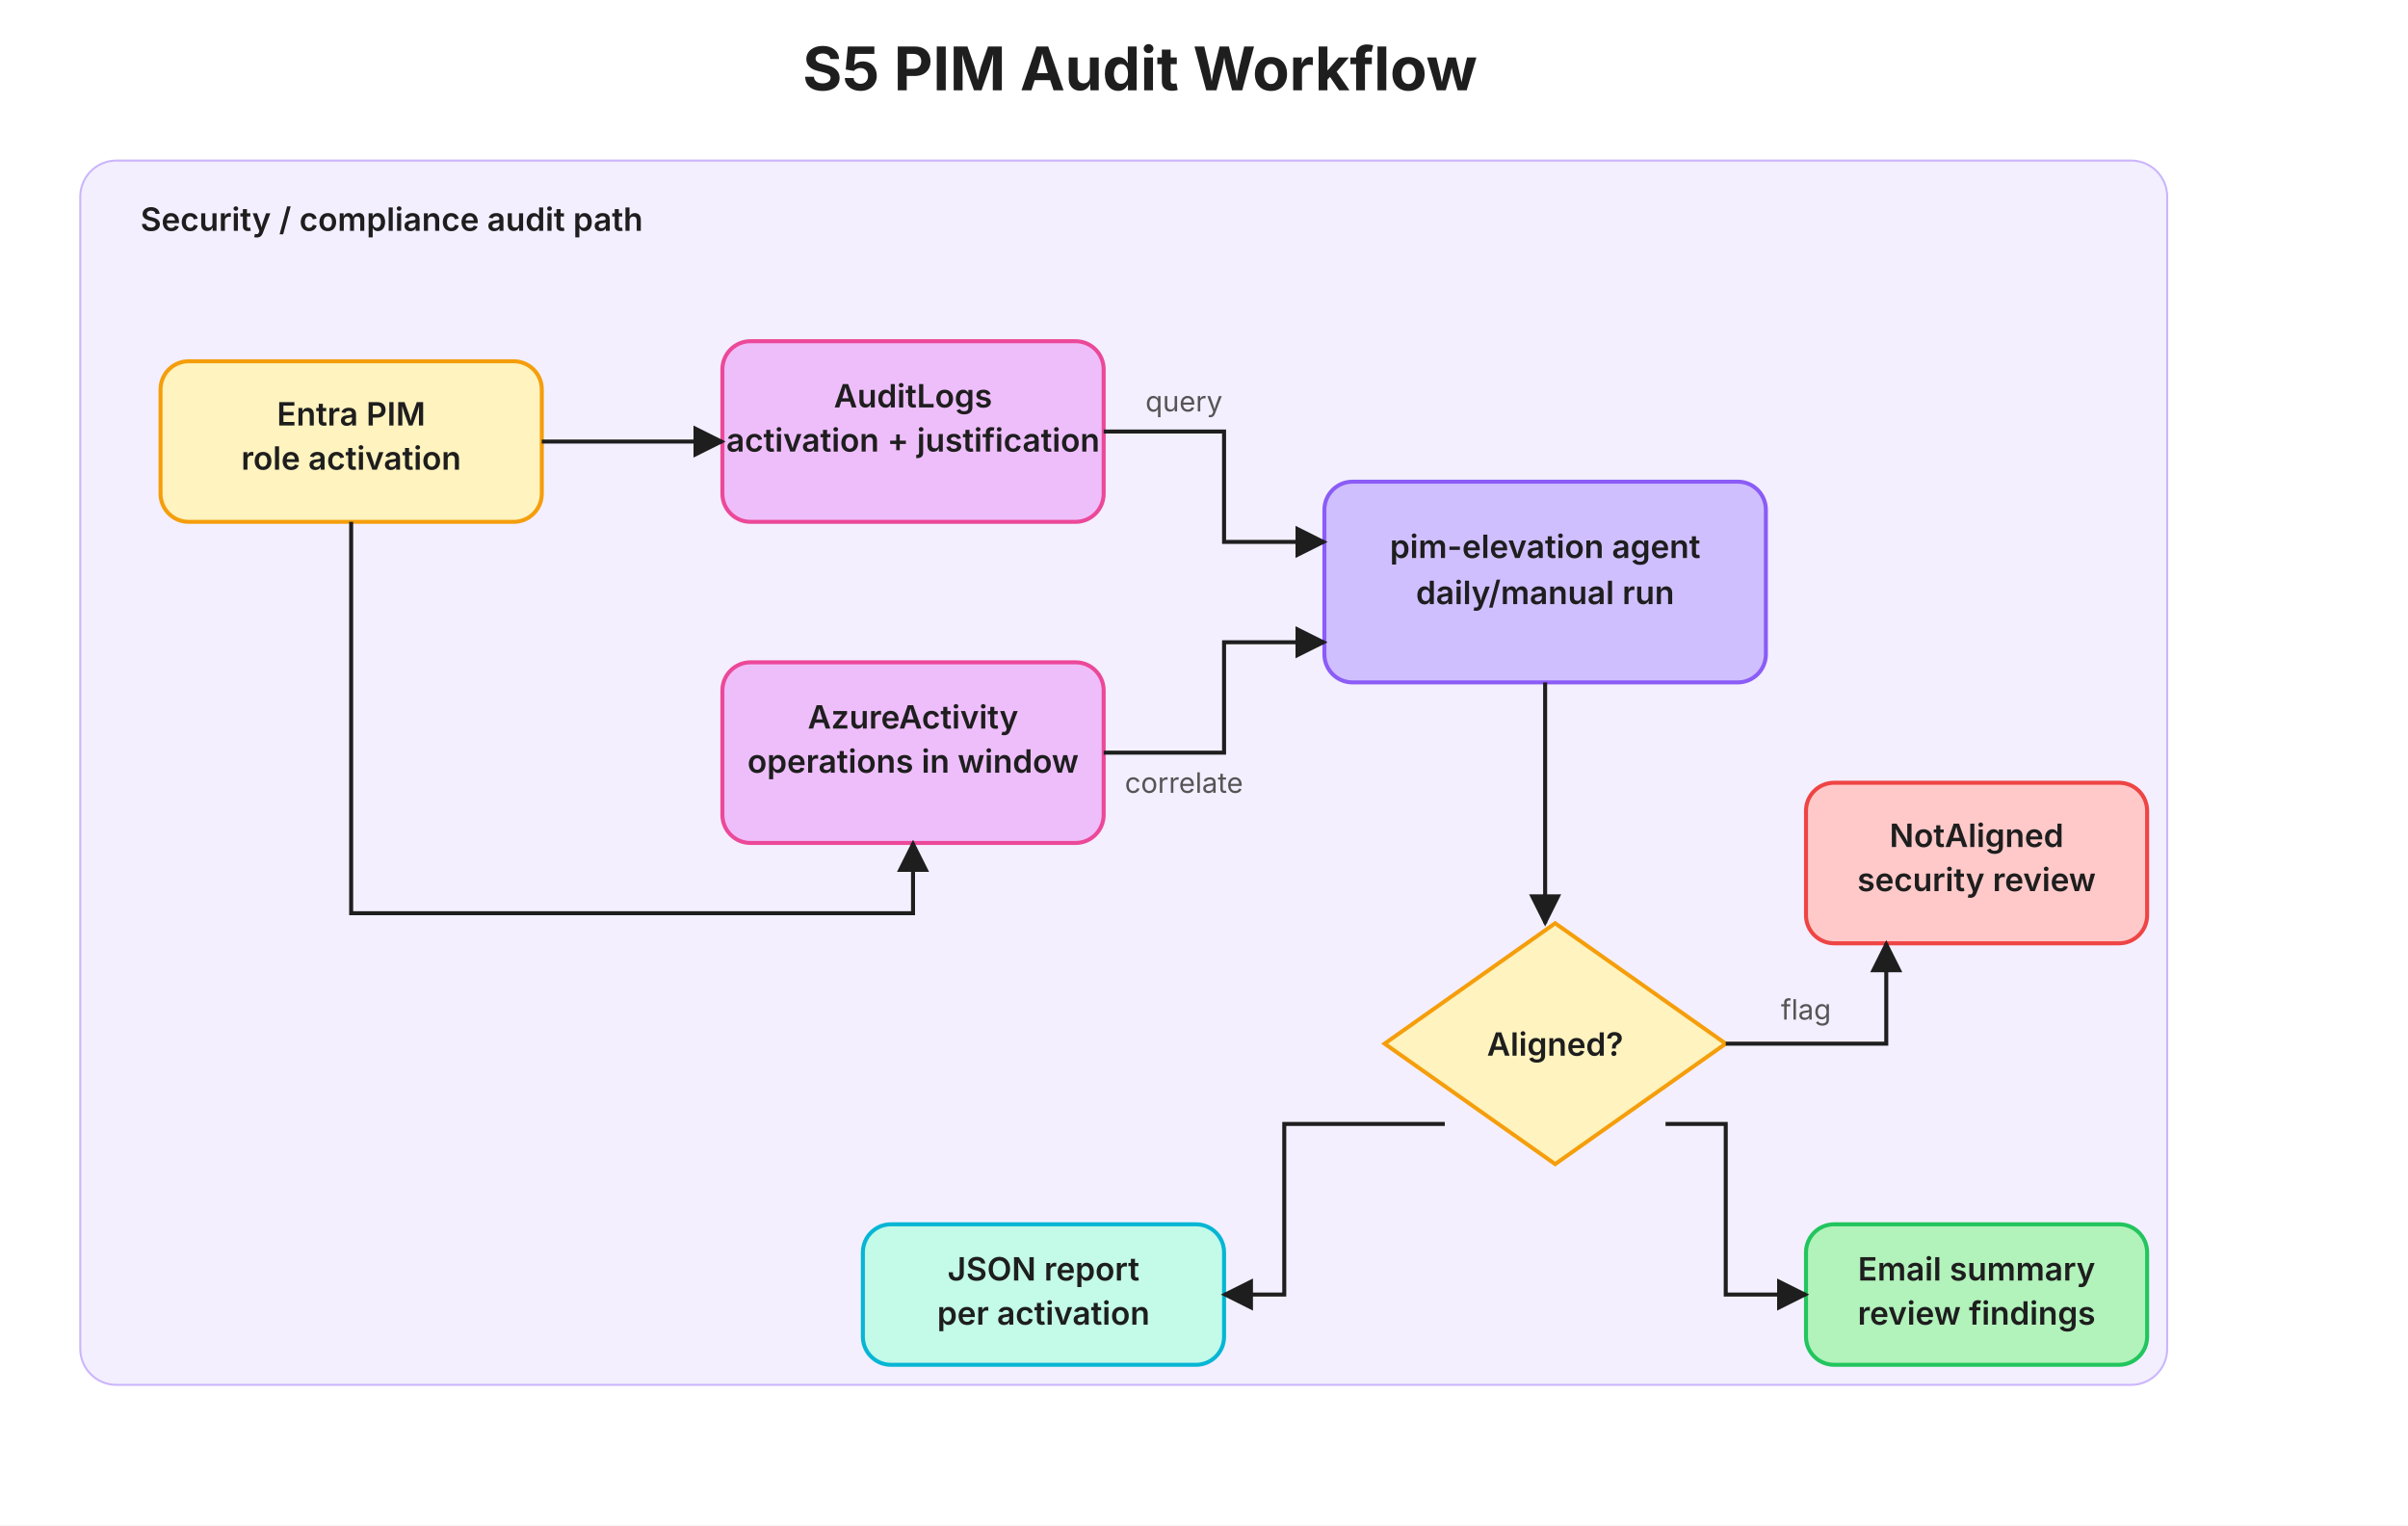
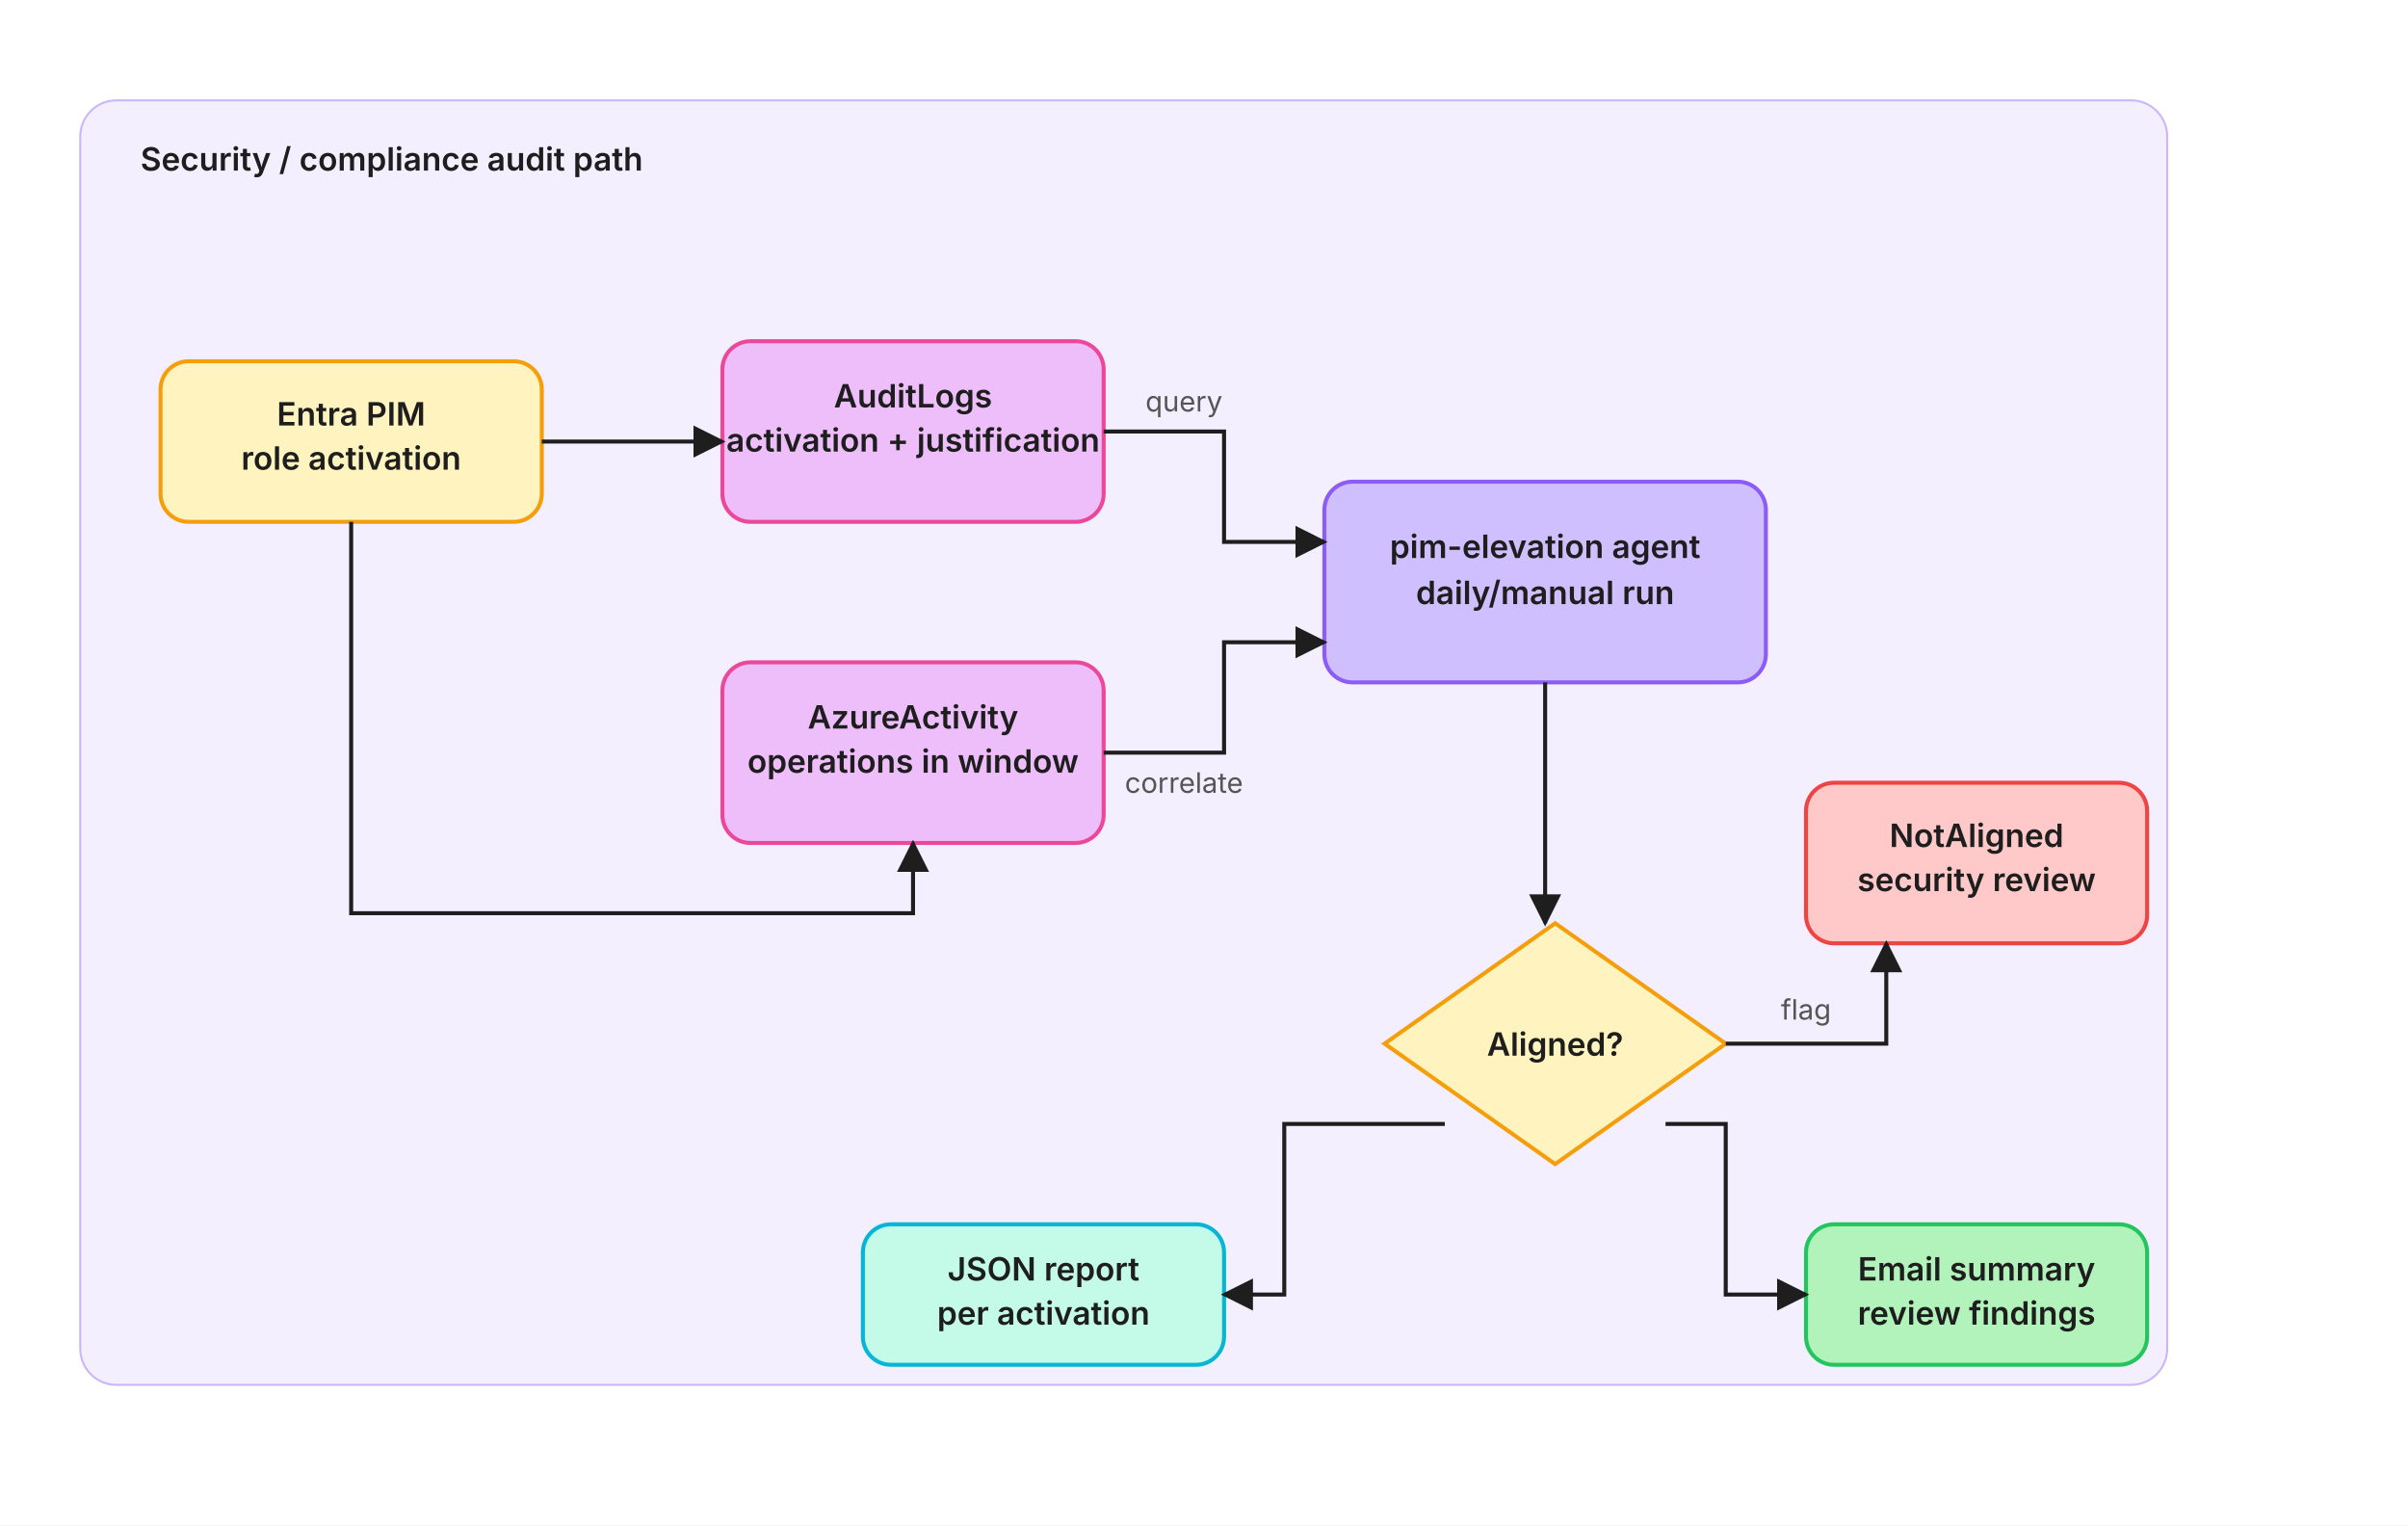
<svg xmlns="http://www.w3.org/2000/svg" width="1200" height="760" viewBox="0 0 1200 760" role="img" aria-labelledby="title desc">
  <defs>
    <marker id="arrow" viewBox="0 0 10 10" refX="9" refY="5" markerWidth="8" markerHeight="8" orient="auto-start-reverse">
      <path d="M0 0L10 5L0 10z" fill="#1e1e1e" />
    </marker>
-     <style>text{font-family:Inter,Arial,sans-serif;fill:#1e1e1e}.title{font-size:30px;font-weight:700}.label{font-size:16px;font-weight:600}.small{font-size:14px;fill:#555}.box{stroke-width:2;rx:14;ry:14}.line{stroke:#1e1e1e;stroke-width:2;fill:none;marker-end:url(#arrow)}</style>
+     <style>text{font-family:Inter,Arial,sans-serif;fill:#1e1e1e}.label{font-size:16px;font-weight:600}.small{font-size:14px;fill:#555}.box{stroke-width:2;rx:14;ry:14}.line{stroke:#1e1e1e;stroke-width:2;fill:none;marker-end:url(#arrow)}</style>
  </defs>
  <rect width="1200" height="760" fill="#fff" />
-   <text x="400" y="45" class="title">S5 PIM Audit Workflow</text>
-   <rect x="40" y="80" width="1040" height="610" rx="18" fill="#e5dbff" stroke="#8b5cf6" opacity=".45" />
-   <text x="70" y="115" class="label" fill="#8b5cf6">Security / compliance audit path</text>
+   <rect x="40" y="50" width="1040" height="640" rx="18" fill="#e5dbff" stroke="#8b5cf6" opacity=".45" />
+   <text x="70" y="85" class="label" fill="#8b5cf6">Security / compliance audit path</text>
  <rect class="box" x="80" y="180" width="190" height="80" fill="#fff3bf" stroke="#f59e0b" />
  <text x="175" y="212" text-anchor="middle" class="label">Entra PIM</text>
  <text x="175" y="234" text-anchor="middle" class="label">role activation</text>
  <rect class="box" x="360" y="170" width="190" height="90" fill="#eebefa" stroke="#ec4899" />
  <text x="455" y="203" text-anchor="middle" class="label">AuditLogs</text>
  <text x="455" y="225" text-anchor="middle" class="label">activation + justification</text>
  <rect class="box" x="360" y="330" width="190" height="90" fill="#eebefa" stroke="#ec4899" />
  <text x="455" y="363" text-anchor="middle" class="label">AzureActivity</text>
  <text x="455" y="385" text-anchor="middle" class="label">operations in window</text>
  <rect class="box" x="660" y="240" width="220" height="100" fill="#d0bfff" stroke="#8b5cf6" />
  <text x="770" y="278" text-anchor="middle" class="label">pim-elevation agent</text>
  <text x="770" y="301" text-anchor="middle" class="label">daily/manual run</text>
  <polygon points="775,460 860,520 775,580 690,520" fill="#fff3bf" stroke="#f59e0b" stroke-width="2" />
  <text x="775" y="526" text-anchor="middle" class="label">Aligned?</text>
  <rect class="box" x="430" y="610" width="180" height="70" fill="#c3fae8" stroke="#06b6d4" />
  <text x="520" y="638" text-anchor="middle" class="label">JSON report</text>
  <text x="520" y="660" text-anchor="middle" class="label">per activation</text>
  <rect class="box" x="900" y="610" width="170" height="70" fill="#b2f2bb" stroke="#22c55e" />
  <text x="985" y="638" text-anchor="middle" class="label">Email summary</text>
  <text x="985" y="660" text-anchor="middle" class="label">review findings</text>
  <rect class="box" x="900" y="390" width="170" height="80" fill="#ffc9c9" stroke="#ef4444" />
  <text x="985" y="422" text-anchor="middle" class="label">NotAligned</text>
  <text x="985" y="444" text-anchor="middle" class="label">security review</text>
  <path class="line" d="M270 220 H360" />
  <path class="line" d="M175 260 V455 H455 V420" />
  <path class="line" d="M550 215 H610 V270 H660" />
  <text x="590" y="205" text-anchor="middle" class="small">query</text>
  <path class="line" d="M550 375 H610 V320 H660" />
  <text x="590" y="395" text-anchor="middle" class="small">correlate</text>
  <path class="line" d="M770 340 V460" />
  <path class="line" d="M720 560 H640 V645 H610" />
  <path class="line" d="M830 560 H860 V645 H900" />
  <path class="line" d="M860 520 H940 V470" />
  <text x="900" y="508" text-anchor="middle" class="small">flag</text>
</svg>
